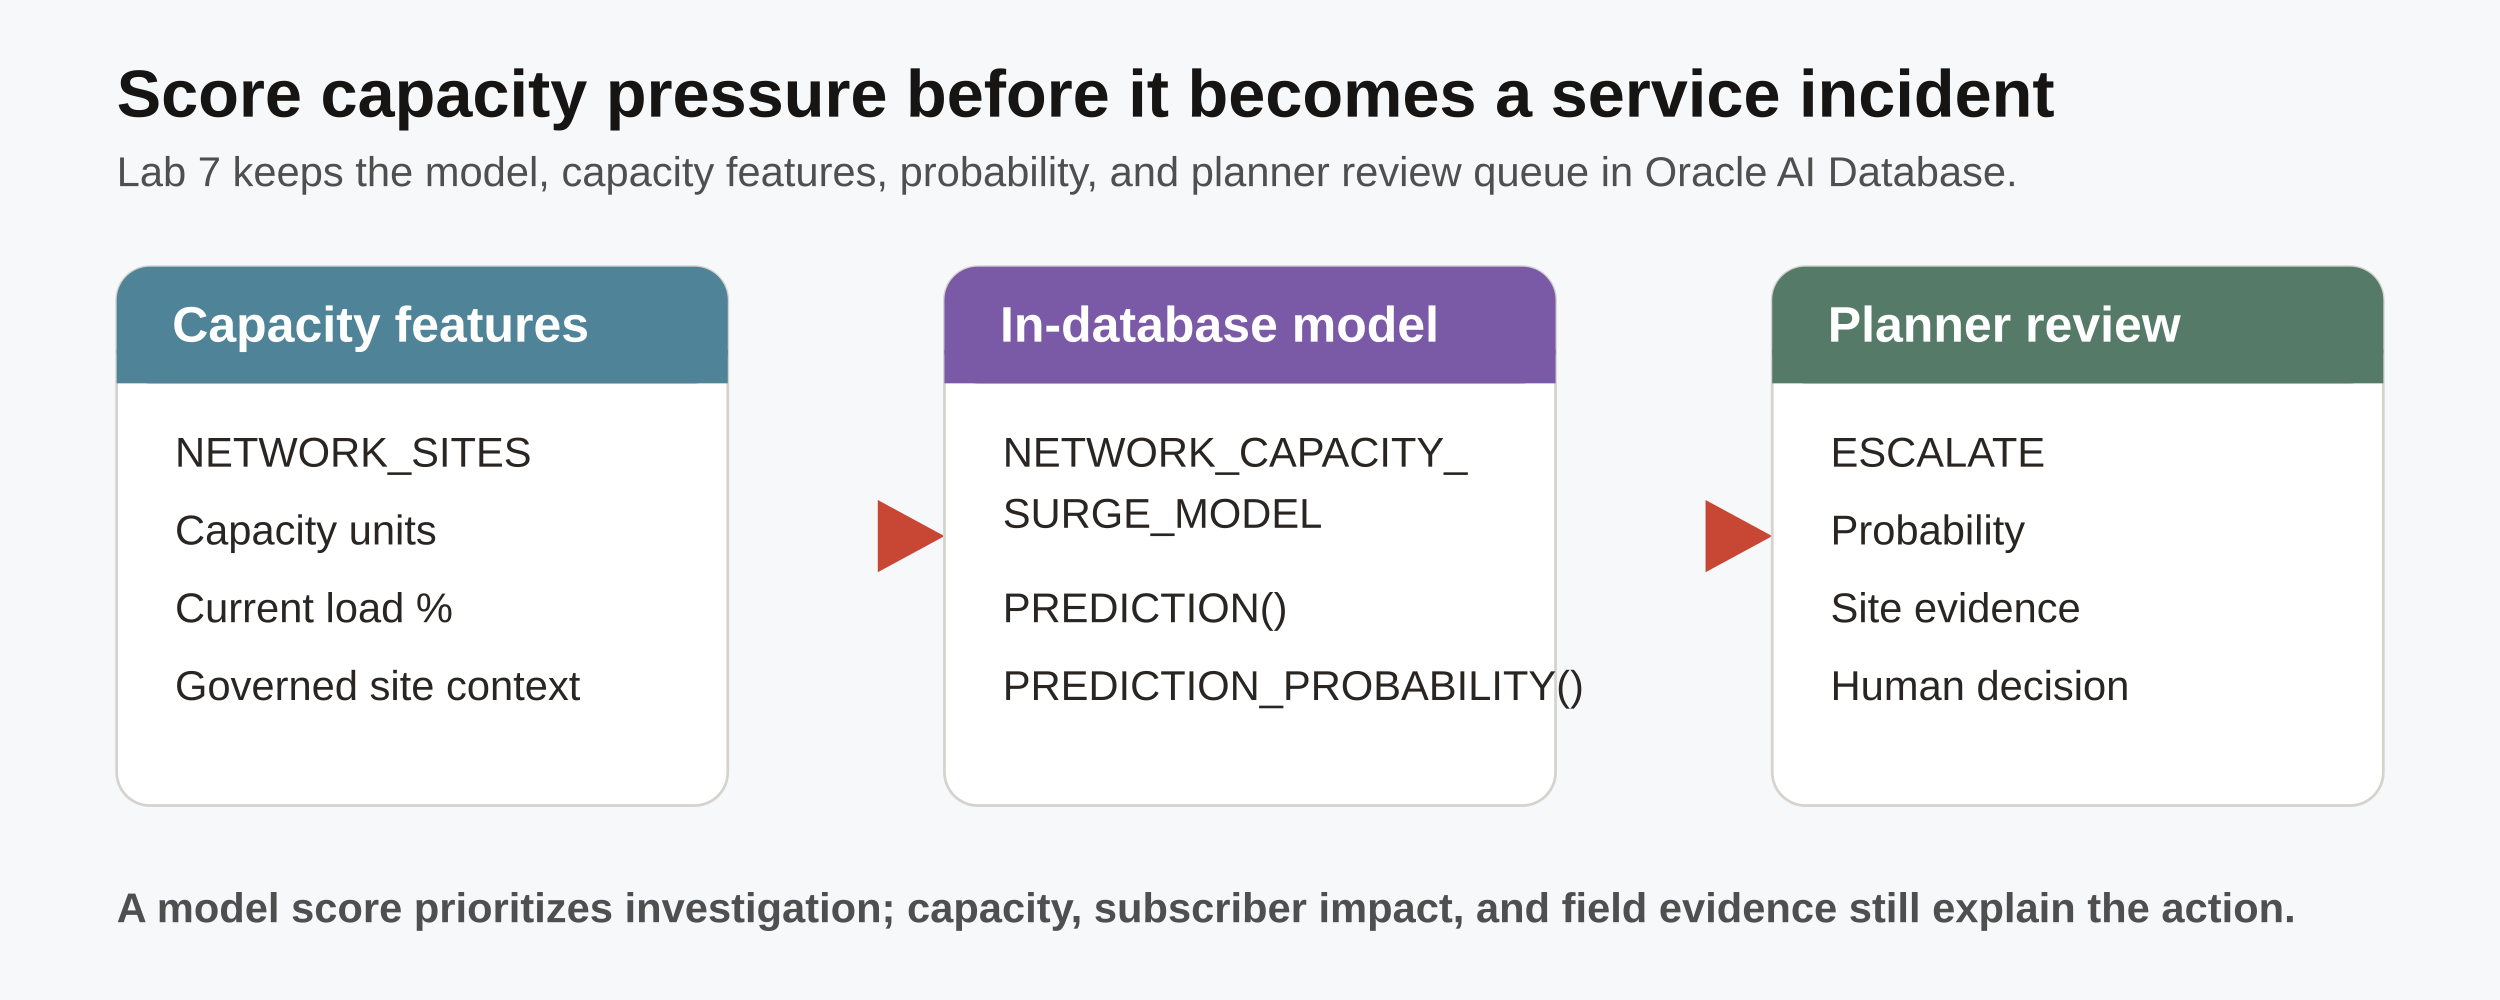
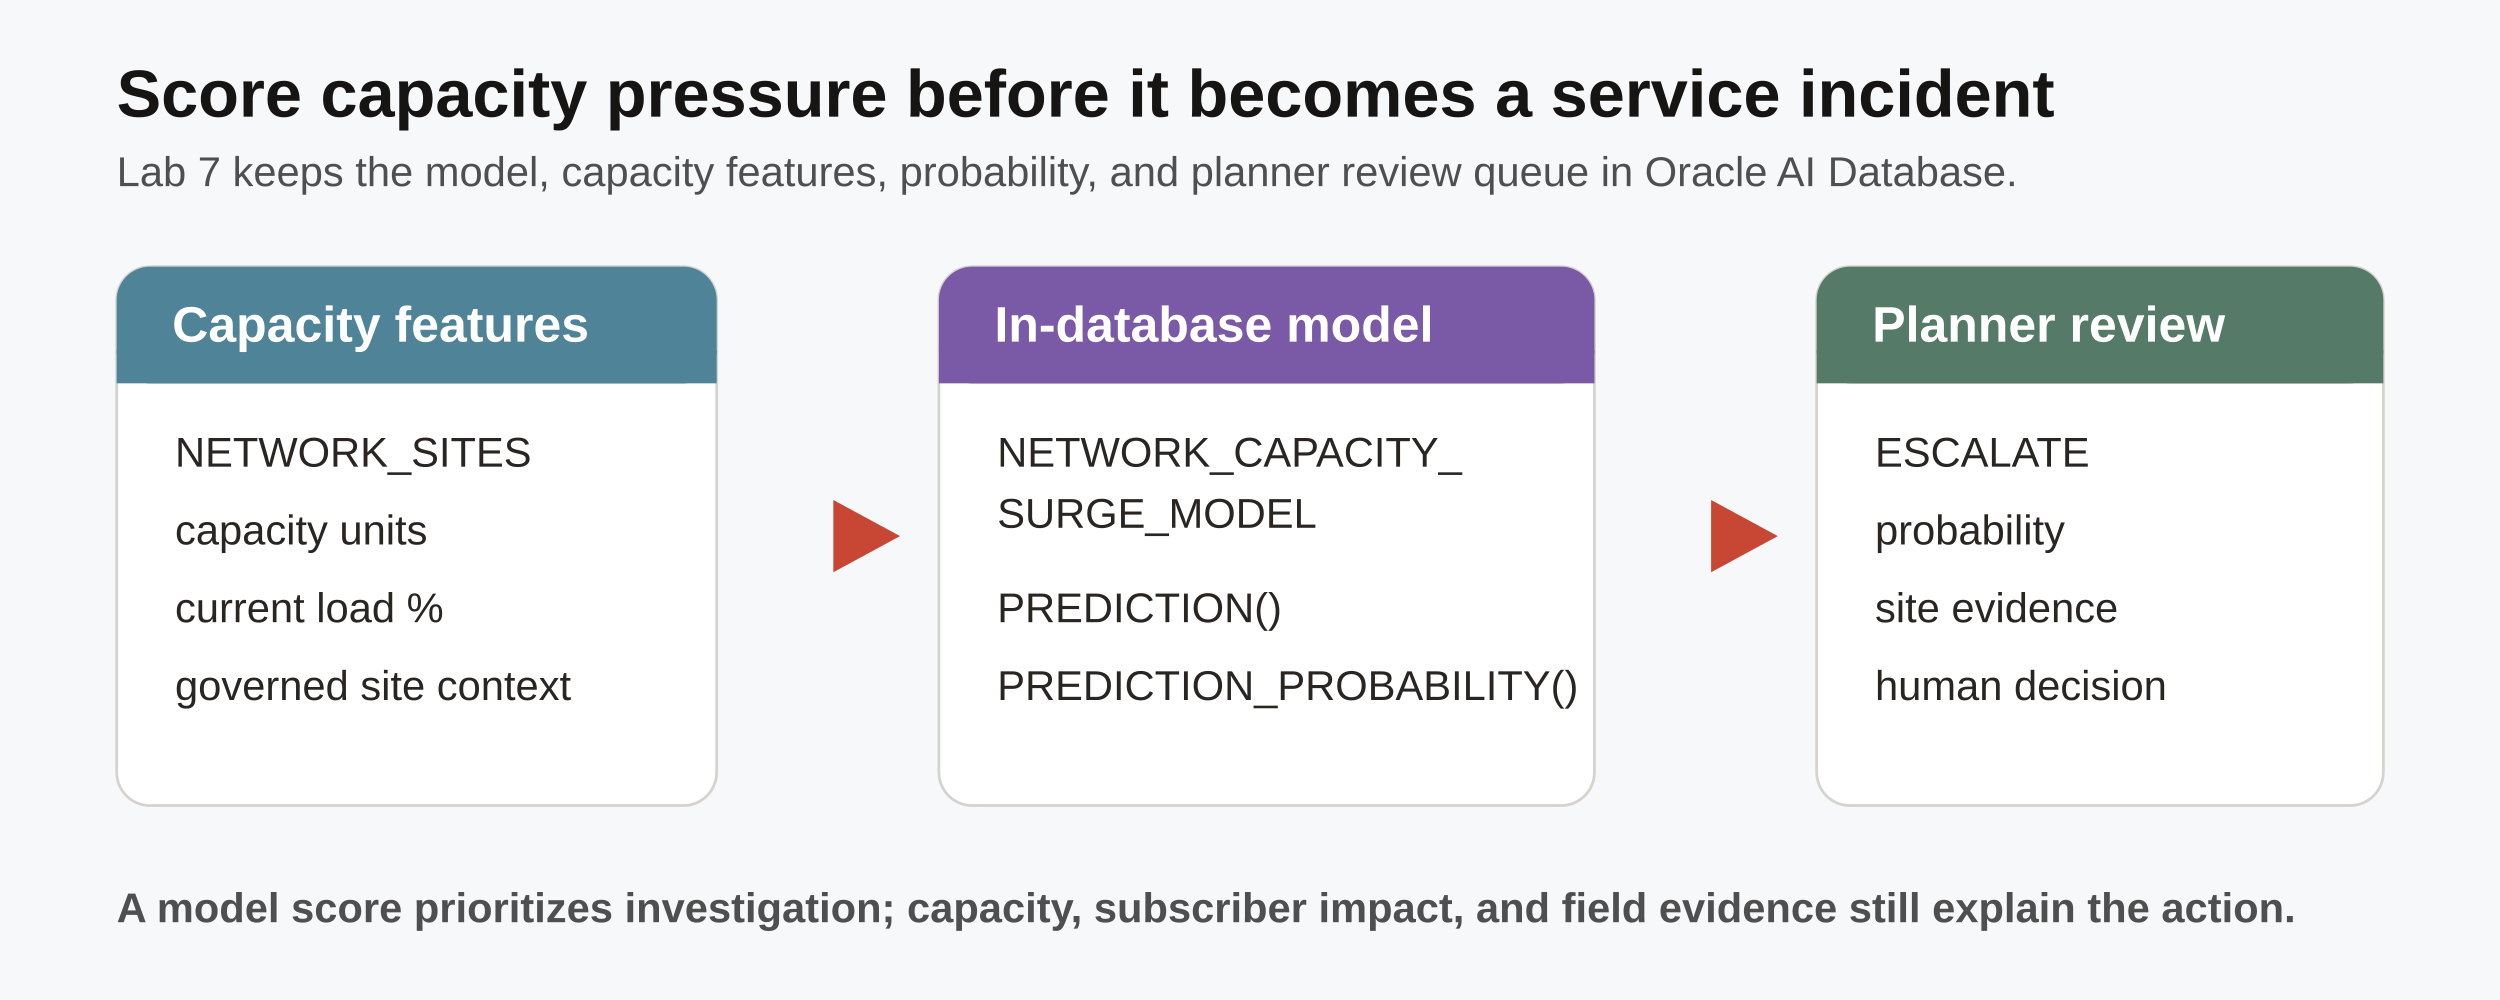
<svg xmlns="http://www.w3.org/2000/svg" width="900" height="360" viewBox="0 0 900 360" role="img" aria-labelledby="title desc">
  <style>.title{font:700 24px Arial,sans-serif;fill:#161513}.sub{font:15px Arial,sans-serif;fill:#4f4f4f}.head{font:700 18px Arial,sans-serif;fill:#fff}.item{font:15px Arial,sans-serif;fill:#292522}.foot{font:600 15px Arial,sans-serif;fill:#4f4f4f}</style>
  <rect width="900" height="360" fill="#f7f8f9" />
  <text x="42" y="42" class="title">Score capacity pressure before it becomes a service incident</text>
  <text x="42" y="67" class="sub">Lab 7 keeps the model, capacity features, probability, and planner review queue in Oracle AI Database.</text>
-   <rect x="42" y="96" width="220" height="194" rx="12" fill="#fff" stroke="#d6d3cf" />
-   <rect x="42" y="96" width="220" height="42" rx="12" fill="#4f8397" />
-   <rect x="42" y="126" width="220" height="12" fill="#4f8397" />
+   <rect x="42" y="96" width="216" height="194" rx="12" fill="#fff" stroke="#d6d3cf" />
+   <rect x="42" y="96" width="216" height="42" rx="12" fill="#4f8397" />
+   <rect x="42" y="126" width="216" height="12" fill="#4f8397" />
  <text x="62" y="123" class="head">Capacity features</text>
  <text x="63" y="168" class="item">NETWORK_SITES</text>
-   <text x="63" y="196" class="item">Capacity units</text>
-   <text x="63" y="224" class="item">Current load %</text>
-   <text x="63" y="252" class="item">Governed site context</text>
-   <path d="M282 193h34v-13l24 13-24 13v-13h-34z" fill="#c74634" />
-   <rect x="340" y="96" width="220" height="194" rx="12" fill="#fff" stroke="#d6d3cf" />
-   <rect x="340" y="96" width="220" height="42" rx="12" fill="#7a5aa6" />
-   <rect x="340" y="126" width="220" height="12" fill="#7a5aa6" />
-   <text x="360" y="123" class="head">In-database model</text>
-   <text x="361" y="168" class="item">NETWORK_CAPACITY_</text>
-   <text x="361" y="190" class="item">SURGE_MODEL</text>
-   <text x="361" y="224" class="item">PREDICTION()</text>
-   <text x="361" y="252" class="item" font-size="15">PREDICTION_PROBABILITY()</text>
-   <path d="M580 193h34v-13l24 13-24 13v-13h-34z" fill="#c74634" />
-   <rect x="638" y="96" width="220" height="194" rx="12" fill="#fff" stroke="#d6d3cf" />
-   <rect x="638" y="96" width="220" height="42" rx="12" fill="#557a68" />
-   <rect x="638" y="126" width="220" height="12" fill="#557a68" />
-   <text x="658" y="123" class="head">Planner review</text>
-   <text x="659" y="168" class="item">ESCALATE</text>
-   <text x="659" y="196" class="item">Probability</text>
-   <text x="659" y="224" class="item">Site evidence</text>
-   <text x="659" y="252" class="item">Human decision</text>
+   <text x="63" y="196" class="item">capacity units</text>
+   <text x="63" y="224" class="item">current load %</text>
+   <text x="63" y="252" class="item">governed site context</text>
+   <path d="M273 193h27v-13l24 13-24 13v-13h-27z" fill="#c74634" />
+   <rect x="338" y="96" width="236" height="194" rx="12" fill="#fff" stroke="#d6d3cf" />
+   <rect x="338" y="96" width="236" height="42" rx="12" fill="#7a5aa6" />
+   <rect x="338" y="126" width="236" height="12" fill="#7a5aa6" />
+   <text x="358" y="123" class="head">In-database model</text>
+   <text x="359" y="168" class="item">NETWORK_CAPACITY_</text>
+   <text x="359" y="190" class="item">SURGE_MODEL</text>
+   <text x="359" y="224" class="item">PREDICTION()</text>
+   <text x="359" y="252" class="item" font-size="15">PREDICTION_PROBABILITY()</text>
+   <path d="M589 193h27v-13l24 13-24 13v-13h-27z" fill="#c74634" />
+   <rect x="654" y="96" width="204" height="194" rx="12" fill="#fff" stroke="#d6d3cf" />
+   <rect x="654" y="96" width="204" height="42" rx="12" fill="#557a68" />
+   <rect x="654" y="126" width="204" height="12" fill="#557a68" />
+   <text x="674" y="123" class="head">Planner review</text>
+   <text x="675" y="168" class="item">ESCALATE</text>
+   <text x="675" y="196" class="item">probability</text>
+   <text x="675" y="224" class="item">site evidence</text>
+   <text x="675" y="252" class="item">human decision</text>
  <text x="42" y="332" class="foot">A model score prioritizes investigation; capacity, subscriber impact, and field evidence still explain the action.</text>
</svg>
